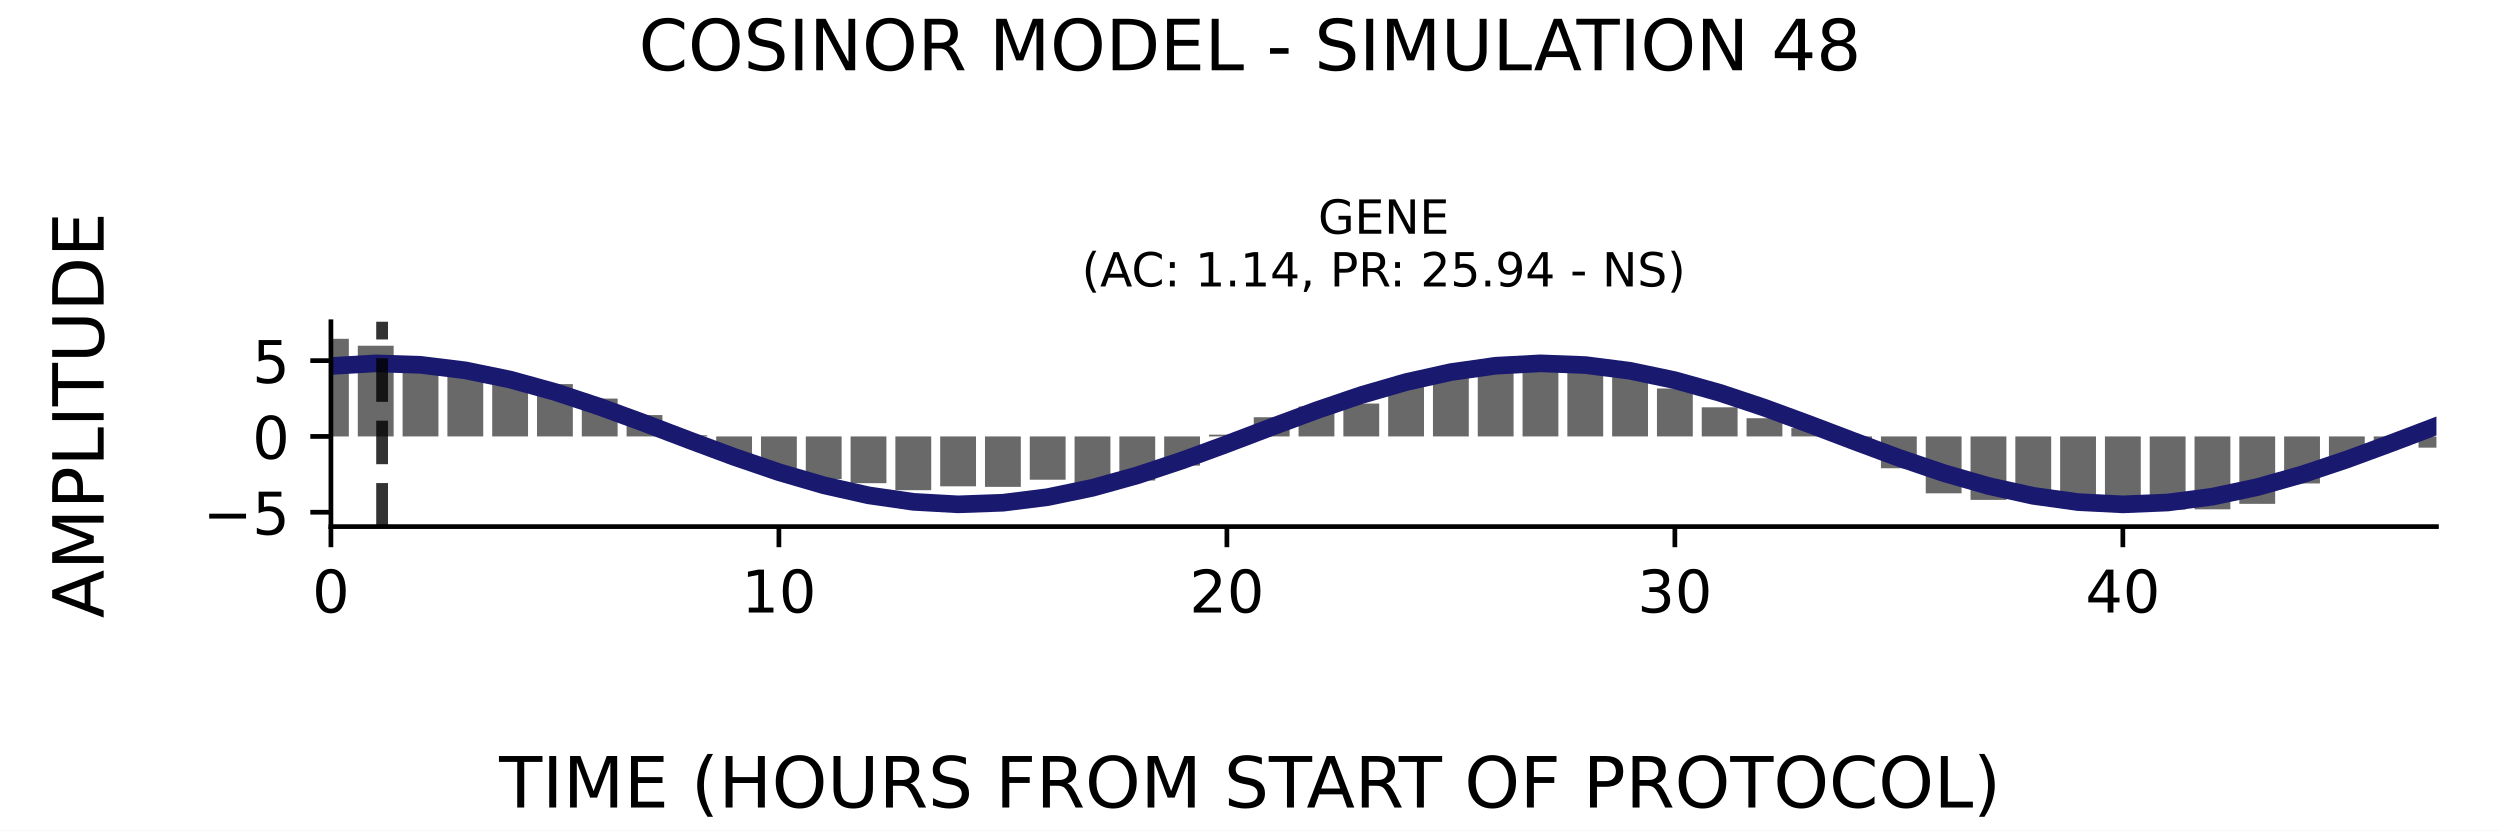
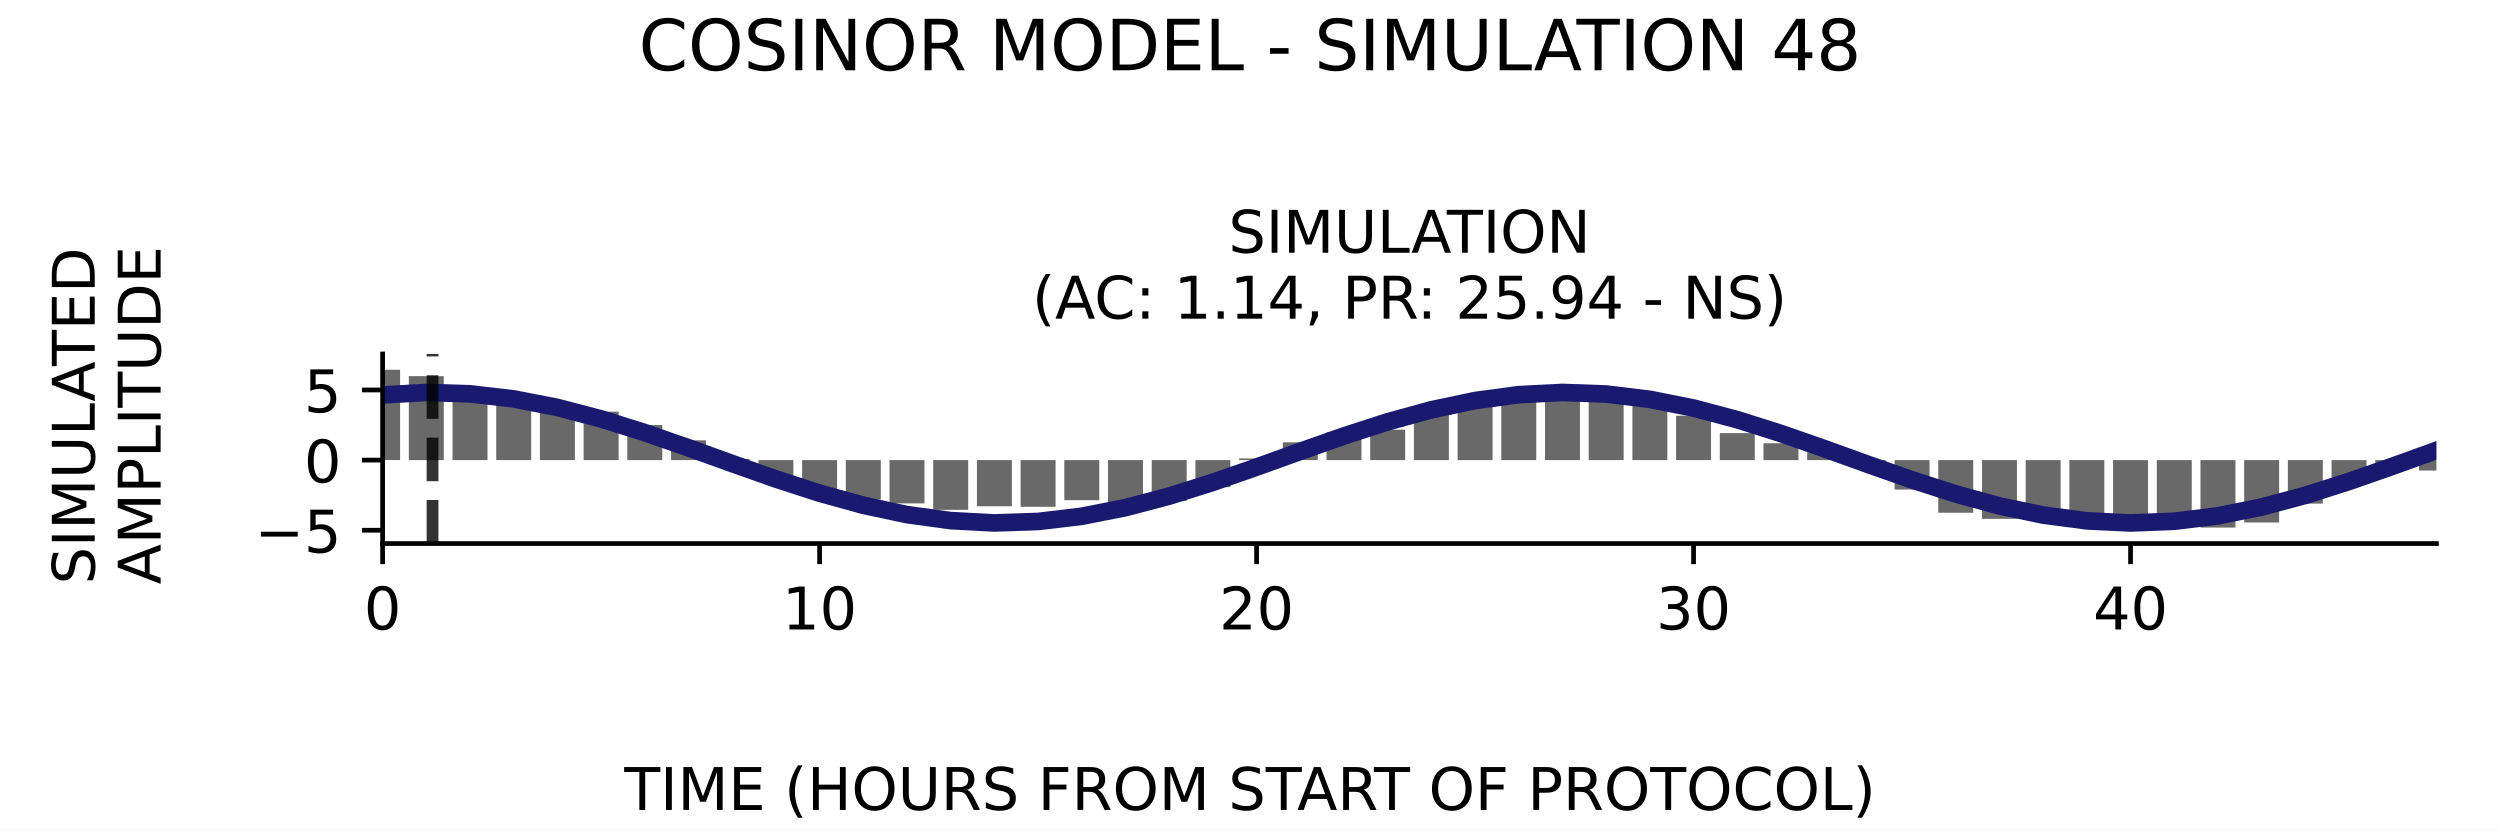
<svg xmlns="http://www.w3.org/2000/svg" xmlns:xlink="http://www.w3.org/1999/xlink" width="424.8pt" height="141.12pt" viewBox="0 0 424.8 141.12" version="1.1">
  <defs>
    <style type="text/css">*{stroke-linejoin: round; stroke-linecap: butt}</style>
  </defs>
  <g id="figure_1">
    <g id="patch_1">
      <path d="M 0 141.12  L 424.8 141.12  L 424.8 0  L 0 0  z " style="fill: #ffffff" />
    </g>
    <g id="axes_1">
      <g id="patch_2">
-         <path d="M 56.23 89.48  L 414 89.48  L 414 54.672  L 56.23 54.672  z " style="fill: #ffffff" />
+         <path d="M 65.014 92.36  L 414 92.36  L 414 60.144  L 65.014 60.144  z " style="fill: #ffffff" />
      </g>
      <g id="patch_3">
-         <path d="M 53.185 74.159  L 59.275 74.159  L 59.275 57.573  L 53.185 57.573  z " clip-path="url(#pdf76636e4c)" style="fill: #696969" />
+         <path d="M 62.044 78.18  L 67.984 78.18  L 67.984 62.829  L 62.044 62.829  z " clip-path="url(#p0084b1a63b)" style="fill: #696969" />
      </g>
      <g id="patch_4">
-         <path d="M 60.797 74.159  L 66.887 74.159  L 66.887 58.746  L 60.797 58.746  z " clip-path="url(#pdf76636e4c)" style="fill: #696969" />
+         <path d="M 69.469 78.18  L 75.409 78.18  L 75.409 63.915  L 69.469 63.915  z " clip-path="url(#p0084b1a63b)" style="fill: #696969" />
      </g>
      <g id="patch_5">
-         <path d="M 68.409 74.159  L 74.499 74.159  L 74.499 61.483  L 68.409 61.483  z " clip-path="url(#pdf76636e4c)" style="fill: #696969" />
+         <path d="M 76.894 78.18  L 82.835 78.18  L 82.835 66.448  L 76.894 66.448  z " clip-path="url(#p0084b1a63b)" style="fill: #696969" />
      </g>
      <g id="patch_6">
-         <path d="M 76.022 74.159  L 82.111 74.159  L 82.111 63.211  L 76.022 63.211  z " clip-path="url(#pdf76636e4c)" style="fill: #696969" />
+         <path d="M 84.32 78.18  L 90.26 78.18  L 90.26 68.047  L 84.32 68.047  z " clip-path="url(#p0084b1a63b)" style="fill: #696969" />
      </g>
      <g id="patch_7">
-         <path d="M 83.634 74.159  L 89.723 74.159  L 89.723 65.076  L 83.634 65.076  z " clip-path="url(#pdf76636e4c)" style="fill: #696969" />
+         <path d="M 91.745 78.18  L 97.685 78.18  L 97.685 69.773  L 91.745 69.773  z " clip-path="url(#p0084b1a63b)" style="fill: #696969" />
      </g>
      <g id="patch_8">
-         <path d="M 91.246 74.159  L 97.335 74.159  L 97.335 65.266  L 91.246 65.266  z " clip-path="url(#pdf76636e4c)" style="fill: #696969" />
+         <path d="M 99.17 78.18  L 105.11 78.18  L 105.11 69.949  L 99.17 69.949  z " clip-path="url(#p0084b1a63b)" style="fill: #696969" />
      </g>
      <g id="patch_9">
-         <path d="M 98.858 74.159  L 104.948 74.159  L 104.948 67.725  L 98.858 67.725  z " clip-path="url(#pdf76636e4c)" style="fill: #696969" />
+         <path d="M 106.595 78.18  L 112.535 78.18  L 112.535 72.225  L 106.595 72.225  z " clip-path="url(#p0084b1a63b)" style="fill: #696969" />
      </g>
      <g id="patch_10">
-         <path d="M 106.47 74.159  L 112.56 74.159  L 112.56 70.53  L 106.47 70.53  z " clip-path="url(#pdf76636e4c)" style="fill: #696969" />
+         <path d="M 114.021 78.18  L 119.961 78.18  L 119.961 74.821  L 114.021 74.821  z " clip-path="url(#p0084b1a63b)" style="fill: #696969" />
      </g>
      <g id="patch_11">
-         <path d="M 114.082 74.159  L 120.172 74.159  L 120.172 73.959  L 114.082 73.959  z " clip-path="url(#pdf76636e4c)" style="fill: #696969" />
+         <path d="M 121.446 78.18  L 127.386 78.18  L 127.386 77.995  L 121.446 77.995  z " clip-path="url(#p0084b1a63b)" style="fill: #696969" />
      </g>
      <g id="patch_12">
-         <path d="M 121.694 74.159  L 127.784 74.159  L 127.784 77.24  L 121.694 77.24  z " clip-path="url(#pdf76636e4c)" style="fill: #696969" />
+         <path d="M 128.871 78.18  L 134.811 78.18  L 134.811 81.032  L 128.871 81.032  z " clip-path="url(#p0084b1a63b)" style="fill: #696969" />
      </g>
      <g id="patch_13">
-         <path d="M 129.306 74.159  L 135.396 74.159  L 135.396 79.549  L 129.306 79.549  z " clip-path="url(#pdf76636e4c)" style="fill: #696969" />
+         <path d="M 136.296 78.18  L 142.236 78.18  L 142.236 83.169  L 136.296 83.169  z " clip-path="url(#p0084b1a63b)" style="fill: #696969" />
      </g>
      <g id="patch_14">
-         <path d="M 136.919 74.159  L 143.008 74.159  L 143.008 81.403  L 136.919 81.403  z " clip-path="url(#pdf76636e4c)" style="fill: #696969" />
+         <path d="M 143.721 78.18  L 149.662 78.18  L 149.662 84.884  L 143.721 84.884  z " clip-path="url(#p0084b1a63b)" style="fill: #696969" />
      </g>
      <g id="patch_15">
-         <path d="M 144.531 74.159  L 150.62 74.159  L 150.62 82.103  L 144.531 82.103  z " clip-path="url(#pdf76636e4c)" style="fill: #696969" />
+         <path d="M 151.147 78.18  L 157.087 78.18  L 157.087 85.533  L 151.147 85.533  z " clip-path="url(#p0084b1a63b)" style="fill: #696969" />
      </g>
      <g id="patch_16">
-         <path d="M 152.143 74.159  L 158.233 74.159  L 158.233 83.291  L 152.143 83.291  z " clip-path="url(#pdf76636e4c)" style="fill: #696969" />
+         <path d="M 158.572 78.18  L 164.512 78.18  L 164.512 86.632  L 158.572 86.632  z " clip-path="url(#p0084b1a63b)" style="fill: #696969" />
      </g>
      <g id="patch_17">
-         <path d="M 159.755 74.159  L 165.845 74.159  L 165.845 82.635  L 159.755 82.635  z " clip-path="url(#pdf76636e4c)" style="fill: #696969" />
+         <path d="M 165.997 78.18  L 171.937 78.18  L 171.937 86.025  L 165.997 86.025  z " clip-path="url(#p0084b1a63b)" style="fill: #696969" />
      </g>
      <g id="patch_18">
-         <path d="M 167.367 74.159  L 173.457 74.159  L 173.457 82.729  L 167.367 82.729  z " clip-path="url(#pdf76636e4c)" style="fill: #696969" />
+         <path d="M 173.422 78.18  L 179.363 78.18  L 179.363 86.112  L 173.422 86.112  z " clip-path="url(#p0084b1a63b)" style="fill: #696969" />
      </g>
      <g id="patch_19">
-         <path d="M 174.979 74.159  L 181.069 74.159  L 181.069 81.515  L 174.979 81.515  z " clip-path="url(#pdf76636e4c)" style="fill: #696969" />
+         <path d="M 180.848 78.18  L 186.788 78.18  L 186.788 84.989  L 180.848 84.989  z " clip-path="url(#p0084b1a63b)" style="fill: #696969" />
      </g>
      <g id="patch_20">
-         <path d="M 182.591 74.159  L 188.681 74.159  L 188.681 83.272  L 182.591 83.272  z " clip-path="url(#pdf76636e4c)" style="fill: #696969" />
+         <path d="M 188.273 78.18  L 194.213 78.18  L 194.213 86.614  L 188.273 86.614  z " clip-path="url(#p0084b1a63b)" style="fill: #696969" />
      </g>
      <g id="patch_21">
-         <path d="M 190.203 74.159  L 196.293 74.159  L 196.293 81.647  L 190.203 81.647  z " clip-path="url(#pdf76636e4c)" style="fill: #696969" />
+         <path d="M 195.698 78.18  L 201.638 78.18  L 201.638 85.111  L 195.698 85.111  z " clip-path="url(#p0084b1a63b)" style="fill: #696969" />
      </g>
      <g id="patch_22">
-         <path d="M 197.816 74.159  L 203.905 74.159  L 203.905 79.116  L 197.816 79.116  z " clip-path="url(#pdf76636e4c)" style="fill: #696969" />
+         <path d="M 203.123 78.18  L 209.064 78.18  L 209.064 82.768  L 203.123 82.768  z " clip-path="url(#p0084b1a63b)" style="fill: #696969" />
      </g>
      <g id="patch_23">
-         <path d="M 205.428 74.159  L 211.517 74.159  L 211.517 73.859  L 205.428 73.859  z " clip-path="url(#pdf76636e4c)" style="fill: #696969" />
+         <path d="M 210.549 78.18  L 216.489 78.18  L 216.489 77.902  L 210.549 77.902  z " clip-path="url(#p0084b1a63b)" style="fill: #696969" />
      </g>
      <g id="patch_24">
-         <path d="M 213.04 74.159  L 219.13 74.159  L 219.13 70.896  L 213.04 70.896  z " clip-path="url(#pdf76636e4c)" style="fill: #696969" />
+         <path d="M 217.974 78.18  L 223.914 78.18  L 223.914 75.16  L 217.974 75.16  z " clip-path="url(#p0084b1a63b)" style="fill: #696969" />
      </g>
      <g id="patch_25">
-         <path d="M 220.652 74.159  L 226.742 74.159  L 226.742 69.081  L 220.652 69.081  z " clip-path="url(#pdf76636e4c)" style="fill: #696969" />
+         <path d="M 225.399 78.18  L 231.339 78.18  L 231.339 73.48  L 225.399 73.48  z " clip-path="url(#p0084b1a63b)" style="fill: #696969" />
      </g>
      <g id="patch_26">
-         <path d="M 228.264 74.159  L 234.354 74.159  L 234.354 68.573  L 228.264 68.573  z " clip-path="url(#pdf76636e4c)" style="fill: #696969" />
+         <path d="M 232.824 78.18  L 238.764 78.18  L 238.764 73.009  L 232.824 73.009  z " clip-path="url(#p0084b1a63b)" style="fill: #696969" />
      </g>
      <g id="patch_27">
-         <path d="M 235.876 74.159  L 241.966 74.159  L 241.966 65.631  L 235.876 65.631  z " clip-path="url(#pdf76636e4c)" style="fill: #696969" />
+         <path d="M 240.25 78.18  L 246.19 78.18  L 246.19 70.287  L 240.25 70.287  z " clip-path="url(#p0084b1a63b)" style="fill: #696969" />
      </g>
      <g id="patch_28">
-         <path d="M 243.488 74.159  L 249.578 74.159  L 249.578 63.786  L 243.488 63.786  z " clip-path="url(#pdf76636e4c)" style="fill: #696969" />
+         <path d="M 247.675 78.18  L 253.615 78.18  L 253.615 68.58  L 247.675 68.58  z " clip-path="url(#p0084b1a63b)" style="fill: #696969" />
      </g>
      <g id="patch_29">
-         <path d="M 251.1 74.159  L 257.19 74.159  L 257.19 62.674  L 251.1 62.674  z " clip-path="url(#pdf76636e4c)" style="fill: #696969" />
+         <path d="M 255.1 78.18  L 261.04 78.18  L 261.04 67.55  L 255.1 67.55  z " clip-path="url(#p0084b1a63b)" style="fill: #696969" />
      </g>
      <g id="patch_30">
-         <path d="M 258.713 74.159  L 264.802 74.159  L 264.802 62.383  L 258.713 62.383  z " clip-path="url(#pdf76636e4c)" style="fill: #696969" />
+         <path d="M 262.525 78.18  L 268.465 78.18  L 268.465 67.281  L 262.525 67.281  z " clip-path="url(#p0084b1a63b)" style="fill: #696969" />
      </g>
      <g id="patch_31">
-         <path d="M 266.325 74.159  L 272.414 74.159  L 272.414 61.896  L 266.325 61.896  z " clip-path="url(#pdf76636e4c)" style="fill: #696969" />
+         <path d="M 269.95 78.18  L 275.891 78.18  L 275.891 66.83  L 269.95 66.83  z " clip-path="url(#p0084b1a63b)" style="fill: #696969" />
      </g>
      <g id="patch_32">
-         <path d="M 273.937 74.159  L 280.027 74.159  L 280.027 62.792  L 273.937 62.792  z " clip-path="url(#pdf76636e4c)" style="fill: #696969" />
+         <path d="M 277.376 78.18  L 283.316 78.18  L 283.316 67.659  L 277.376 67.659  z " clip-path="url(#p0084b1a63b)" style="fill: #696969" />
      </g>
      <g id="patch_33">
-         <path d="M 281.549 74.159  L 287.639 74.159  L 287.639 66.012  L 281.549 66.012  z " clip-path="url(#pdf76636e4c)" style="fill: #696969" />
+         <path d="M 284.801 78.18  L 290.741 78.18  L 290.741 70.639  L 284.801 70.639  z " clip-path="url(#p0084b1a63b)" style="fill: #696969" />
      </g>
      <g id="patch_34">
-         <path d="M 289.161 74.159  L 295.251 74.159  L 295.251 69.208  L 289.161 69.208  z " clip-path="url(#pdf76636e4c)" style="fill: #696969" />
+         <path d="M 292.226 78.18  L 298.166 78.18  L 298.166 73.598  L 292.226 73.598  z " clip-path="url(#p0084b1a63b)" style="fill: #696969" />
      </g>
      <g id="patch_35">
-         <path d="M 296.773 74.159  L 302.863 74.159  L 302.863 71.064  L 296.773 71.064  z " clip-path="url(#pdf76636e4c)" style="fill: #696969" />
+         <path d="M 299.651 78.18  L 305.592 78.18  L 305.592 75.316  L 299.651 75.316  z " clip-path="url(#p0084b1a63b)" style="fill: #696969" />
      </g>
      <g id="patch_36">
-         <path d="M 304.385 74.159  L 310.475 74.159  L 310.475 72.739  L 304.385 72.739  z " clip-path="url(#pdf76636e4c)" style="fill: #696969" />
+         <path d="M 307.077 78.18  L 313.017 78.18  L 313.017 76.865  L 307.077 76.865  z " clip-path="url(#p0084b1a63b)" style="fill: #696969" />
      </g>
      <g id="patch_37">
-         <path d="M 311.997 74.159  L 318.087 74.159  L 318.087 75.169  L 311.997 75.169  z " clip-path="url(#pdf76636e4c)" style="fill: #696969" />
+         <path d="M 314.502 78.18  L 320.442 78.18  L 320.442 79.115  L 314.502 79.115  z " clip-path="url(#p0084b1a63b)" style="fill: #696969" />
      </g>
      <g id="patch_38">
-         <path d="M 319.61 74.159  L 325.699 74.159  L 325.699 79.565  L 319.61 79.565  z " clip-path="url(#pdf76636e4c)" style="fill: #696969" />
+         <path d="M 321.927 78.18  L 327.867 78.18  L 327.867 83.183  L 321.927 83.183  z " clip-path="url(#p0084b1a63b)" style="fill: #696969" />
      </g>
      <g id="patch_39">
-         <path d="M 327.222 74.159  L 333.311 74.159  L 333.311 83.824  L 327.222 83.824  z " clip-path="url(#pdf76636e4c)" style="fill: #696969" />
+         <path d="M 329.352 78.18  L 335.293 78.18  L 335.293 87.125  L 329.352 87.125  z " clip-path="url(#p0084b1a63b)" style="fill: #696969" />
      </g>
      <g id="patch_40">
-         <path d="M 334.834 74.159  L 340.924 74.159  L 340.924 84.941  L 334.834 84.941  z " clip-path="url(#pdf76636e4c)" style="fill: #696969" />
+         <path d="M 336.778 78.18  L 342.718 78.18  L 342.718 88.159  L 336.778 88.159  z " clip-path="url(#p0084b1a63b)" style="fill: #696969" />
      </g>
      <g id="patch_41">
-         <path d="M 342.446 74.159  L 348.536 74.159  L 348.536 84.265  L 342.446 84.265  z " clip-path="url(#pdf76636e4c)" style="fill: #696969" />
+         <path d="M 344.203 78.18  L 350.143 78.18  L 350.143 87.533  L 344.203 87.533  z " clip-path="url(#p0084b1a63b)" style="fill: #696969" />
      </g>
      <g id="patch_42">
-         <path d="M 350.058 74.159  L 356.148 74.159  L 356.148 84.499  L 350.058 84.499  z " clip-path="url(#pdf76636e4c)" style="fill: #696969" />
+         <path d="M 351.628 78.18  L 357.568 78.18  L 357.568 87.75  L 351.628 87.75  z " clip-path="url(#p0084b1a63b)" style="fill: #696969" />
      </g>
      <g id="patch_43">
-         <path d="M 357.67 74.159  L 363.76 74.159  L 363.76 85.843  L 357.67 85.843  z " clip-path="url(#pdf76636e4c)" style="fill: #696969" />
+         <path d="M 359.053 78.18  L 364.993 78.18  L 364.993 88.993  L 359.053 88.993  z " clip-path="url(#p0084b1a63b)" style="fill: #696969" />
      </g>
      <g id="patch_44">
-         <path d="M 365.282 74.159  L 371.372 74.159  L 371.372 86.579  L 365.282 86.579  z " clip-path="url(#pdf76636e4c)" style="fill: #696969" />
+         <path d="M 366.479 78.18  L 372.419 78.18  L 372.419 89.675  L 366.479 89.675  z " clip-path="url(#p0084b1a63b)" style="fill: #696969" />
      </g>
      <g id="patch_45">
-         <path d="M 372.895 74.159  L 378.984 74.159  L 378.984 86.543  L 372.895 86.543  z " clip-path="url(#pdf76636e4c)" style="fill: #696969" />
+         <path d="M 373.904 78.18  L 379.844 78.18  L 379.844 89.642  L 373.904 89.642  z " clip-path="url(#p0084b1a63b)" style="fill: #696969" />
      </g>
      <g id="patch_46">
-         <path d="M 380.507 74.159  L 386.596 74.159  L 386.596 85.614  L 380.507 85.614  z " clip-path="url(#pdf76636e4c)" style="fill: #696969" />
+         <path d="M 381.329 78.18  L 387.269 78.18  L 387.269 88.782  L 381.329 88.782  z " clip-path="url(#p0084b1a63b)" style="fill: #696969" />
      </g>
      <g id="patch_47">
-         <path d="M 388.119 74.159  L 394.208 74.159  L 394.208 82.147  L 388.119 82.147  z " clip-path="url(#pdf76636e4c)" style="fill: #696969" />
+         <path d="M 388.754 78.18  L 394.694 78.18  L 394.694 85.573  L 388.754 85.573  z " clip-path="url(#p0084b1a63b)" style="fill: #696969" />
      </g>
      <g id="patch_48">
-         <path d="M 395.731 74.159  L 401.821 74.159  L 401.821 77.89  L 395.731 77.89  z " clip-path="url(#pdf76636e4c)" style="fill: #696969" />
+         <path d="M 396.179 78.18  L 402.12 78.18  L 402.12 81.633  L 396.179 81.633  z " clip-path="url(#p0084b1a63b)" style="fill: #696969" />
      </g>
      <g id="patch_49">
-         <path d="M 403.343 74.159  L 409.433 74.159  L 409.433 75.766  L 403.343 75.766  z " clip-path="url(#pdf76636e4c)" style="fill: #696969" />
+         <path d="M 403.605 78.18  L 409.545 78.18  L 409.545 79.667  L 403.605 79.667  z " clip-path="url(#p0084b1a63b)" style="fill: #696969" />
      </g>
      <g id="patch_50">
-         <path d="M 410.955 74.159  L 417.045 74.159  L 417.045 76.072  L 410.955 76.072  z " clip-path="url(#pdf76636e4c)" style="fill: #696969" />
+         <path d="M 411.03 78.18  L 416.97 78.18  L 416.97 79.951  L 411.03 79.951  z " clip-path="url(#p0084b1a63b)" style="fill: #696969" />
      </g>
      <g id="matplotlib.axis_1">
        <g id="xtick_1">
          <g id="line2d_1">
            <defs>
-               <path id="m07a72675f8" d="M 0 0  L 0 3.5  " style="stroke: #000000; stroke-width: 0.8" />
+               <path id="m12c81a3245" d="M 0 0  L 0 3.5  " style="stroke: #000000; stroke-width: 0.8" />
            </defs>
            <g>
-               <use xlink:href="#m07a72675f8" x="56.23" y="89.48" style="stroke: #000000; stroke-width: 0.8" />
+               <use xlink:href="#m12c81a3245" x="65.014" y="92.36" style="stroke: #000000; stroke-width: 0.8" />
            </g>
          </g>
          <g id="text_1">
-             <g transform="translate(53.04875 104.0784) scale(0.1 -0.1)">
+             <g transform="translate(61.83275 106.9584) scale(0.1 -0.1)">
              <defs>
                <path id="DejaVuSans-30" d="M 2034 4250  Q 1547 4250 1301 3770  Q 1056 3291 1056 2328  Q 1056 1369 1301 889  Q 1547 409 2034 409  Q 2525 409 2770 889  Q 3016 1369 3016 2328  Q 3016 3291 2770 3770  Q 2525 4250 2034 4250  z M 2034 4750  Q 2819 4750 3233 4129  Q 3647 3509 3647 2328  Q 3647 1150 3233 529  Q 2819 -91 2034 -91  Q 1250 -91 836 529  Q 422 1150 422 2328  Q 422 3509 836 4129  Q 1250 4750 2034 4750  z " transform="scale(0.015625)" />
              </defs>
              <use xlink:href="#DejaVuSans-30" />
            </g>
          </g>
        </g>
        <g id="xtick_2">
          <g id="line2d_2">
            <g>
-               <use xlink:href="#m07a72675f8" x="132.351" y="89.48" style="stroke: #000000; stroke-width: 0.8" />
+               <use xlink:href="#m12c81a3245" x="139.266" y="92.36" style="stroke: #000000; stroke-width: 0.8" />
            </g>
          </g>
          <g id="text_2">
-             <g transform="translate(125.9888 104.0784) scale(0.1 -0.1)">
+             <g transform="translate(132.9038 106.9584) scale(0.1 -0.1)">
              <defs>
                <path id="DejaVuSans-31" d="M 794 531  L 1825 531  L 1825 4091  L 703 3866  L 703 4441  L 1819 4666  L 2450 4666  L 2450 531  L 3481 531  L 3481 0  L 794 0  L 794 531  z " transform="scale(0.015625)" />
              </defs>
              <use xlink:href="#DejaVuSans-31" />
              <use xlink:href="#DejaVuSans-30" x="63.623" />
            </g>
          </g>
        </g>
        <g id="xtick_3">
          <g id="line2d_3">
            <g>
-               <use xlink:href="#m07a72675f8" x="208.473" y="89.48" style="stroke: #000000; stroke-width: 0.8" />
+               <use xlink:href="#m12c81a3245" x="213.519" y="92.36" style="stroke: #000000; stroke-width: 0.8" />
            </g>
          </g>
          <g id="text_3">
-             <g transform="translate(202.1101 104.0784) scale(0.1 -0.1)">
+             <g transform="translate(207.1562 106.9584) scale(0.1 -0.1)">
              <defs>
                <path id="DejaVuSans-32" d="M 1228 531  L 3431 531  L 3431 0  L 469 0  L 469 531  Q 828 903 1448 1529  Q 2069 2156 2228 2338  Q 2531 2678 2651 2914  Q 2772 3150 2772 3378  Q 2772 3750 2511 3984  Q 2250 4219 1831 4219  Q 1534 4219 1204 4116  Q 875 4013 500 3803  L 500 4441  Q 881 4594 1212 4672  Q 1544 4750 1819 4750  Q 2544 4750 2975 4387  Q 3406 4025 3406 3419  Q 3406 3131 3298 2873  Q 3191 2616 2906 2266  Q 2828 2175 2409 1742  Q 1991 1309 1228 531  z " transform="scale(0.015625)" />
              </defs>
              <use xlink:href="#DejaVuSans-32" />
              <use xlink:href="#DejaVuSans-30" x="63.623" />
            </g>
          </g>
        </g>
        <g id="xtick_4">
          <g id="line2d_4">
            <g>
-               <use xlink:href="#m07a72675f8" x="284.594" y="89.48" style="stroke: #000000; stroke-width: 0.8" />
+               <use xlink:href="#m12c81a3245" x="287.771" y="92.36" style="stroke: #000000; stroke-width: 0.8" />
            </g>
          </g>
          <g id="text_4">
-             <g transform="translate(278.2313 104.0784) scale(0.1 -0.1)">
+             <g transform="translate(281.4085 106.9584) scale(0.1 -0.1)">
              <defs>
                <path id="DejaVuSans-33" d="M 2597 2516  Q 3050 2419 3304 2112  Q 3559 1806 3559 1356  Q 3559 666 3084 287  Q 2609 -91 1734 -91  Q 1441 -91 1130 -33  Q 819 25 488 141  L 488 750  Q 750 597 1062 519  Q 1375 441 1716 441  Q 2309 441 2620 675  Q 2931 909 2931 1356  Q 2931 1769 2642 2001  Q 2353 2234 1838 2234  L 1294 2234  L 1294 2753  L 1863 2753  Q 2328 2753 2575 2939  Q 2822 3125 2822 3475  Q 2822 3834 2567 4026  Q 2313 4219 1838 4219  Q 1578 4219 1281 4162  Q 984 4106 628 3988  L 628 4550  Q 988 4650 1302 4700  Q 1616 4750 1894 4750  Q 2613 4750 3031 4423  Q 3450 4097 3450 3541  Q 3450 3153 3228 2886  Q 3006 2619 2597 2516  z " transform="scale(0.015625)" />
              </defs>
              <use xlink:href="#DejaVuSans-33" />
              <use xlink:href="#DejaVuSans-30" x="63.623" />
            </g>
          </g>
        </g>
        <g id="xtick_5">
          <g id="line2d_5">
            <g>
-               <use xlink:href="#m07a72675f8" x="360.715" y="89.48" style="stroke: #000000; stroke-width: 0.8" />
+               <use xlink:href="#m12c81a3245" x="362.023" y="92.36" style="stroke: #000000; stroke-width: 0.8" />
            </g>
          </g>
          <g id="text_5">
-             <g transform="translate(354.3526 104.0784) scale(0.1 -0.1)">
+             <g transform="translate(355.6609 106.9584) scale(0.1 -0.1)">
              <defs>
                <path id="DejaVuSans-34" d="M 2419 4116  L 825 1625  L 2419 1625  L 2419 4116  z M 2253 4666  L 3047 4666  L 3047 1625  L 3713 1625  L 3713 1100  L 3047 1100  L 3047 0  L 2419 0  L 2419 1100  L 313 1100  L 313 1709  L 2253 4666  z " transform="scale(0.015625)" />
              </defs>
              <use xlink:href="#DejaVuSans-34" />
              <use xlink:href="#DejaVuSans-30" x="63.623" />
            </g>
          </g>
        </g>
      </g>
      <g id="matplotlib.axis_2">
        <g id="ytick_1">
          <g id="line2d_6">
            <defs>
-               <path id="ma96737b2d0" d="M 0 0  L -3.5 0  " style="stroke: #000000; stroke-width: 0.8" />
+               <path id="m907ea40574" d="M 0 0  L -3.5 0  " style="stroke: #000000; stroke-width: 0.8" />
            </defs>
            <g>
-               <use xlink:href="#ma96737b2d0" x="56.23" y="87.037" style="stroke: #000000; stroke-width: 0.8" />
+               <use xlink:href="#m907ea40574" x="65.014" y="90.099" style="stroke: #000000; stroke-width: 0.8" />
            </g>
          </g>
          <g id="text_6">
-             <g transform="translate(34.48781 90.83627) scale(0.1 -0.1)">
+             <g transform="translate(43.27181 93.89819) scale(0.1 -0.1)">
              <defs>
                <path id="DejaVuSans-2212" d="M 678 2272  L 4684 2272  L 4684 1741  L 678 1741  L 678 2272  z " transform="scale(0.015625)" />
                <path id="DejaVuSans-35" d="M 691 4666  L 3169 4666  L 3169 4134  L 1269 4134  L 1269 2991  Q 1406 3038 1543 3061  Q 1681 3084 1819 3084  Q 2600 3084 3056 2656  Q 3513 2228 3513 1497  Q 3513 744 3044 326  Q 2575 -91 1722 -91  Q 1428 -91 1123 -41  Q 819 9 494 109  L 494 744  Q 775 591 1075 516  Q 1375 441 1709 441  Q 2250 441 2565 725  Q 2881 1009 2881 1497  Q 2881 1984 2565 2268  Q 2250 2553 1709 2553  Q 1456 2553 1204 2497  Q 953 2441 691 2322  L 691 4666  z " transform="scale(0.015625)" />
              </defs>
              <use xlink:href="#DejaVuSans-2212" />
              <use xlink:href="#DejaVuSans-35" x="83.789" />
            </g>
          </g>
        </g>
        <g id="ytick_2">
          <g id="line2d_7">
            <g>
-               <use xlink:href="#ma96737b2d0" x="56.23" y="74.159" style="stroke: #000000; stroke-width: 0.8" />
+               <use xlink:href="#m907ea40574" x="65.014" y="78.18" style="stroke: #000000; stroke-width: 0.8" />
            </g>
          </g>
          <g id="text_7">
-             <g transform="translate(42.8675 77.95792) scale(0.1 -0.1)">
+             <g transform="translate(51.6515 81.97883) scale(0.1 -0.1)">
              <use xlink:href="#DejaVuSans-30" />
            </g>
          </g>
        </g>
        <g id="ytick_3">
          <g id="line2d_8">
            <g>
-               <use xlink:href="#ma96737b2d0" x="56.23" y="61.28" style="stroke: #000000; stroke-width: 0.8" />
+               <use xlink:href="#m907ea40574" x="65.014" y="66.26" style="stroke: #000000; stroke-width: 0.8" />
            </g>
          </g>
          <g id="text_8">
-             <g transform="translate(42.8675 65.07956) scale(0.1 -0.1)">
+             <g transform="translate(51.6515 70.05947) scale(0.1 -0.1)">
              <use xlink:href="#DejaVuSans-35" />
            </g>
          </g>
        </g>
      </g>
      <g id="line2d_9">
-         <path d="M 56.23 62.192  L 63.842 61.743  L 71.454 61.993  L 79.066 62.928  L 86.679 64.493  L 94.291 66.597  L 101.903 69.116  L 109.515 71.904  L 117.127 74.799  L 124.739 77.63  L 132.351 80.232  L 139.963 82.455  L 147.576 84.167  L 155.188 85.27  L 162.8 85.698  L 170.412 85.426  L 178.024 84.471  L 185.636 82.889  L 193.248 80.771  L 200.86 78.241  L 208.473 75.447  L 216.085 72.552  L 223.697 69.726  L 231.309 67.132  L 238.921 64.923  L 246.533 63.228  L 254.145 62.145  L 261.757 61.738  L 269.37 62.03  L 276.982 63.005  L 284.594 64.605  L 292.206 66.738  L 299.818 69.278  L 307.43 72.077  L 315.042 74.972  L 322.654 77.794  L 330.267 80.378  L 337.879 82.573  L 345.491 84.251  L 353.103 85.315  L 360.715 85.701  L 368.327 85.388  L 375.939 84.393  L 383.551 82.776  L 391.164 80.629  L 398.776 78.079  L 406.388 75.275  L 414 72.379  " clip-path="url(#pdf76636e4c)" style="fill: none; stroke: #191970; stroke-width: 3; stroke-linecap: square" />
+         <path d="M 65.014 67.104  L 72.439 66.688  L 79.864 66.92  L 87.29 67.785  L 94.715 69.234  L 102.14 71.181  L 109.565 73.513  L 116.991 76.093  L 124.416 78.772  L 131.841 81.392  L 139.266 83.801  L 146.692 85.858  L 154.117 87.443  L 161.542 88.463  L 168.967 88.859  L 176.393 88.608  L 183.818 87.724  L 191.243 86.259  L 198.668 84.299  L 206.093 81.958  L 213.519 79.372  L 220.944 76.693  L 228.369 74.077  L 235.794 71.676  L 243.22 69.632  L 250.645 68.063  L 258.07 67.061  L 265.495 66.684  L 272.921 66.954  L 280.346 67.856  L 287.771 69.338  L 295.196 71.311  L 302.621 73.662  L 310.047 76.253  L 317.472 78.932  L 324.897 81.544  L 332.322 83.936  L 339.748 85.967  L 347.173 87.521  L 354.598 88.505  L 362.023 88.862  L 369.449 88.573  L 376.874 87.652  L 384.299 86.155  L 391.724 84.168  L 399.15 81.808  L 406.575 79.212  L 414 76.533  " clip-path="url(#p0084b1a63b)" style="fill: none; stroke: #191970; stroke-width: 3; stroke-linecap: square" />
      </g>
      <g id="line2d_10">
-         <path d="M 64.927 89.48  L 64.927 54.672  " clip-path="url(#pdf76636e4c)" style="fill: none; stroke-dasharray: 7.4,3.2; stroke-dashoffset: 0; stroke: #000000; stroke-opacity: 0.8; stroke-width: 2" />
+         <path d="M 73.497 92.36  L 73.497 60.144  " clip-path="url(#p0084b1a63b)" style="fill: none; stroke-dasharray: 7.4,3.2; stroke-dashoffset: 0; stroke: #000000; stroke-opacity: 0.8; stroke-width: 2" />
      </g>
      <g id="patch_51">
-         <path d="M 56.23 89.48  L 56.23 54.672  " style="fill: none; stroke: #000000; stroke-width: 0.8; stroke-linejoin: miter; stroke-linecap: square" />
+         <path d="M 65.014 92.36  L 65.014 60.144  " style="fill: none; stroke: #000000; stroke-width: 0.8; stroke-linejoin: miter; stroke-linecap: square" />
      </g>
      <g id="patch_52">
-         <path d="M 56.23 89.48  L 414 89.48  " style="fill: none; stroke: #000000; stroke-width: 0.8; stroke-linejoin: miter; stroke-linecap: square" />
+         <path d="M 65.014 92.36  L 414 92.36  " style="fill: none; stroke: #000000; stroke-width: 0.8; stroke-linejoin: miter; stroke-linecap: square" />
      </g>
      <g id="text_9">
-         <g transform="translate(223.9681 39.71375) scale(0.08 -0.08)">
+         <g transform="translate(208.7476 42.94619) scale(0.1 -0.1)">
          <defs>
-             <path id="DejaVuSans-47" d="M 3809 666  L 3809 1919  L 2778 1919  L 2778 2438  L 4434 2438  L 4434 434  Q 4069 175 3628 42  Q 3188 -91 2688 -91  Q 1594 -91 976 548  Q 359 1188 359 2328  Q 359 3472 976 4111  Q 1594 4750 2688 4750  Q 3144 4750 3555 4637  Q 3966 4525 4313 4306  L 4313 3634  Q 3963 3931 3569 4081  Q 3175 4231 2741 4231  Q 1884 4231 1454 3753  Q 1025 3275 1025 2328  Q 1025 1384 1454 906  Q 1884 428 2741 428  Q 3075 428 3337 486  Q 3600 544 3809 666  z " transform="scale(0.015625)" />
-             <path id="DejaVuSans-45" d="M 628 4666  L 3578 4666  L 3578 4134  L 1259 4134  L 1259 2753  L 3481 2753  L 3481 2222  L 1259 2222  L 1259 531  L 3634 531  L 3634 0  L 628 0  L 628 4666  z " transform="scale(0.015625)" />
+             <path id="DejaVuSans-53" d="M 3425 4513  L 3425 3897  Q 3066 4069 2747 4153  Q 2428 4238 2131 4238  Q 1616 4238 1336 4038  Q 1056 3838 1056 3469  Q 1056 3159 1242 3001  Q 1428 2844 1947 2747  L 2328 2669  Q 3034 2534 3370 2195  Q 3706 1856 3706 1288  Q 3706 609 3251 259  Q 2797 -91 1919 -91  Q 1588 -91 1214 -16  Q 841 59 441 206  L 441 856  Q 825 641 1194 531  Q 1563 422 1919 422  Q 2459 422 2753 634  Q 3047 847 3047 1241  Q 3047 1584 2836 1778  Q 2625 1972 2144 2069  L 1759 2144  Q 1053 2284 737 2584  Q 422 2884 422 3419  Q 422 4038 858 4394  Q 1294 4750 2059 4750  Q 2388 4750 2728 4690  Q 3069 4631 3425 4513  z " transform="scale(0.015625)" />
+             <path id="DejaVuSans-49" d="M 628 4666  L 1259 4666  L 1259 0  L 628 0  L 628 4666  z " transform="scale(0.015625)" />
+             <path id="DejaVuSans-4d" d="M 628 4666  L 1569 4666  L 2759 1491  L 3956 4666  L 4897 4666  L 4897 0  L 4281 0  L 4281 4097  L 3078 897  L 2444 897  L 1241 4097  L 1241 0  L 628 0  L 628 4666  z " transform="scale(0.015625)" />
+             <path id="DejaVuSans-55" d="M 556 4666  L 1191 4666  L 1191 1831  Q 1191 1081 1462 751  Q 1734 422 2344 422  Q 2950 422 3222 751  Q 3494 1081 3494 1831  L 3494 4666  L 4128 4666  L 4128 1753  Q 4128 841 3676 375  Q 3225 -91 2344 -91  Q 1459 -91 1007 375  Q 556 841 556 1753  L 556 4666  z " transform="scale(0.015625)" />
+             <path id="DejaVuSans-4c" d="M 628 4666  L 1259 4666  L 1259 531  L 3531 531  L 3531 0  L 628 0  L 628 4666  z " transform="scale(0.015625)" />
+             <path id="DejaVuSans-41" d="M 2188 4044  L 1331 1722  L 3047 1722  L 2188 4044  z M 1831 4666  L 2547 4666  L 4325 0  L 3669 0  L 3244 1197  L 1141 1197  L 716 0  L 50 0  L 1831 4666  z " transform="scale(0.015625)" />
+             <path id="DejaVuSans-54" d="M -19 4666  L 3928 4666  L 3928 4134  L 2272 4134  L 2272 0  L 1638 0  L 1638 4134  L -19 4134  L -19 4666  z " transform="scale(0.015625)" />
+             <path id="DejaVuSans-4f" d="M 2522 4238  Q 1834 4238 1429 3725  Q 1025 3213 1025 2328  Q 1025 1447 1429 934  Q 1834 422 2522 422  Q 3209 422 3611 934  Q 4013 1447 4013 2328  Q 4013 3213 3611 3725  Q 3209 4238 2522 4238  z M 2522 4750  Q 3503 4750 4090 4092  Q 4678 3434 4678 2328  Q 4678 1225 4090 567  Q 3503 -91 2522 -91  Q 1538 -91 948 565  Q 359 1222 359 2328  Q 359 3434 948 4092  Q 1538 4750 2522 4750  z " transform="scale(0.015625)" />
            <path id="DejaVuSans-4e" d="M 628 4666  L 1478 4666  L 3547 763  L 3547 4666  L 4159 4666  L 4159 0  L 3309 0  L 1241 3903  L 1241 0  L 628 0  L 628 4666  z " transform="scale(0.015625)" />
          </defs>
-           <use xlink:href="#DejaVuSans-47" />
-           <use xlink:href="#DejaVuSans-45" x="77.49" />
-           <use xlink:href="#DejaVuSans-4e" x="140.674" />
-           <use xlink:href="#DejaVuSans-45" x="215.479" />
-         </g>
-         <g transform="translate(183.8131 48.672) scale(0.08 -0.08)">
+           <use xlink:href="#DejaVuSans-53" />
+           <use xlink:href="#DejaVuSans-49" x="63.477" />
+           <use xlink:href="#DejaVuSans-4d" x="92.969" />
+           <use xlink:href="#DejaVuSans-55" x="179.248" />
+           <use xlink:href="#DejaVuSans-4c" x="252.441" />
+           <use xlink:href="#DejaVuSans-41" x="310.404" />
+           <use xlink:href="#DejaVuSans-54" x="371.062" />
+           <use xlink:href="#DejaVuSans-49" x="432.146" />
+           <use xlink:href="#DejaVuSans-4f" x="461.639" />
+           <use xlink:href="#DejaVuSans-4e" x="540.35" />
+         </g>
+         <g transform="translate(175.3797 54.144) scale(0.1 -0.1)">
          <defs>
            <path id="DejaVuSans-28" d="M 1984 4856  Q 1566 4138 1362 3434  Q 1159 2731 1159 2009  Q 1159 1288 1364 580  Q 1569 -128 1984 -844  L 1484 -844  Q 1016 -109 783 600  Q 550 1309 550 2009  Q 550 2706 781 3412  Q 1013 4119 1484 4856  L 1984 4856  z " transform="scale(0.015625)" />
-             <path id="DejaVuSans-41" d="M 2188 4044  L 1331 1722  L 3047 1722  L 2188 4044  z M 1831 4666  L 2547 4666  L 4325 0  L 3669 0  L 3244 1197  L 1141 1197  L 716 0  L 50 0  L 1831 4666  z " transform="scale(0.015625)" />
            <path id="DejaVuSans-43" d="M 4122 4306  L 4122 3641  Q 3803 3938 3442 4084  Q 3081 4231 2675 4231  Q 1875 4231 1450 3742  Q 1025 3253 1025 2328  Q 1025 1406 1450 917  Q 1875 428 2675 428  Q 3081 428 3442 575  Q 3803 722 4122 1019  L 4122 359  Q 3791 134 3420 21  Q 3050 -91 2638 -91  Q 1578 -91 968 557  Q 359 1206 359 2328  Q 359 3453 968 4101  Q 1578 4750 2638 4750  Q 3056 4750 3426 4639  Q 3797 4528 4122 4306  z " transform="scale(0.015625)" />
            <path id="DejaVuSans-3a" d="M 750 794  L 1409 794  L 1409 0  L 750 0  L 750 794  z M 750 3309  L 1409 3309  L 1409 2516  L 750 2516  L 750 3309  z " transform="scale(0.015625)" />
            <path id="DejaVuSans-20" transform="scale(0.015625)" />
            <path id="DejaVuSans-2e" d="M 684 794  L 1344 794  L 1344 0  L 684 0  L 684 794  z " transform="scale(0.015625)" />
            <path id="DejaVuSans-2c" d="M 750 794  L 1409 794  L 1409 256  L 897 -744  L 494 -744  L 750 256  L 750 794  z " transform="scale(0.015625)" />
            <path id="DejaVuSans-50" d="M 1259 4147  L 1259 2394  L 2053 2394  Q 2494 2394 2734 2622  Q 2975 2850 2975 3272  Q 2975 3691 2734 3919  Q 2494 4147 2053 4147  L 1259 4147  z M 628 4666  L 2053 4666  Q 2838 4666 3239 4311  Q 3641 3956 3641 3272  Q 3641 2581 3239 2228  Q 2838 1875 2053 1875  L 1259 1875  L 1259 0  L 628 0  L 628 4666  z " transform="scale(0.015625)" />
            <path id="DejaVuSans-52" d="M 2841 2188  Q 3044 2119 3236 1894  Q 3428 1669 3622 1275  L 4263 0  L 3584 0  L 2988 1197  Q 2756 1666 2539 1819  Q 2322 1972 1947 1972  L 1259 1972  L 1259 0  L 628 0  L 628 4666  L 2053 4666  Q 2853 4666 3247 4331  Q 3641 3997 3641 3322  Q 3641 2881 3436 2590  Q 3231 2300 2841 2188  z M 1259 4147  L 1259 2491  L 2053 2491  Q 2509 2491 2742 2702  Q 2975 2913 2975 3322  Q 2975 3731 2742 3939  Q 2509 4147 2053 4147  L 1259 4147  z " transform="scale(0.015625)" />
            <path id="DejaVuSans-39" d="M 703 97  L 703 672  Q 941 559 1184 500  Q 1428 441 1663 441  Q 2288 441 2617 861  Q 2947 1281 2994 2138  Q 2813 1869 2534 1725  Q 2256 1581 1919 1581  Q 1219 1581 811 2004  Q 403 2428 403 3163  Q 403 3881 828 4315  Q 1253 4750 1959 4750  Q 2769 4750 3195 4129  Q 3622 3509 3622 2328  Q 3622 1225 3098 567  Q 2575 -91 1691 -91  Q 1453 -91 1209 -44  Q 966 3 703 97  z M 1959 2075  Q 2384 2075 2632 2365  Q 2881 2656 2881 3163  Q 2881 3666 2632 3958  Q 2384 4250 1959 4250  Q 1534 4250 1286 3958  Q 1038 3666 1038 3163  Q 1038 2656 1286 2365  Q 1534 2075 1959 2075  z " transform="scale(0.015625)" />
            <path id="DejaVuSans-2d" d="M 313 2009  L 1997 2009  L 1997 1497  L 313 1497  L 313 2009  z " transform="scale(0.015625)" />
-             <path id="DejaVuSans-53" d="M 3425 4513  L 3425 3897  Q 3066 4069 2747 4153  Q 2428 4238 2131 4238  Q 1616 4238 1336 4038  Q 1056 3838 1056 3469  Q 1056 3159 1242 3001  Q 1428 2844 1947 2747  L 2328 2669  Q 3034 2534 3370 2195  Q 3706 1856 3706 1288  Q 3706 609 3251 259  Q 2797 -91 1919 -91  Q 1588 -91 1214 -16  Q 841 59 441 206  L 441 856  Q 825 641 1194 531  Q 1563 422 1919 422  Q 2459 422 2753 634  Q 3047 847 3047 1241  Q 3047 1584 2836 1778  Q 2625 1972 2144 2069  L 1759 2144  Q 1053 2284 737 2584  Q 422 2884 422 3419  Q 422 4038 858 4394  Q 1294 4750 2059 4750  Q 2388 4750 2728 4690  Q 3069 4631 3425 4513  z " transform="scale(0.015625)" />
            <path id="DejaVuSans-29" d="M 513 4856  L 1013 4856  Q 1481 4119 1714 3412  Q 1947 2706 1947 2009  Q 1947 1309 1714 600  Q 1481 -109 1013 -844  L 513 -844  Q 928 -128 1133 580  Q 1338 1288 1338 2009  Q 1338 2731 1133 3434  Q 928 4138 513 4856  z " transform="scale(0.015625)" />
          </defs>
          <use xlink:href="#DejaVuSans-28" />
          <use xlink:href="#DejaVuSans-41" x="39.014" />
          <use xlink:href="#DejaVuSans-43" x="105.672" />
          <use xlink:href="#DejaVuSans-3a" x="175.496" />
          <use xlink:href="#DejaVuSans-20" x="209.188" />
          <use xlink:href="#DejaVuSans-31" x="240.975" />
          <use xlink:href="#DejaVuSans-2e" x="304.598" />
          <use xlink:href="#DejaVuSans-31" x="336.385" />
          <use xlink:href="#DejaVuSans-34" x="400.008" />
          <use xlink:href="#DejaVuSans-2c" x="463.631" />
          <use xlink:href="#DejaVuSans-20" x="495.418" />
          <use xlink:href="#DejaVuSans-50" x="527.205" />
          <use xlink:href="#DejaVuSans-52" x="587.508" />
          <use xlink:href="#DejaVuSans-3a" x="653.865" />
          <use xlink:href="#DejaVuSans-20" x="687.557" />
          <use xlink:href="#DejaVuSans-32" x="719.344" />
          <use xlink:href="#DejaVuSans-35" x="782.967" />
          <use xlink:href="#DejaVuSans-2e" x="846.59" />
          <use xlink:href="#DejaVuSans-39" x="878.377" />
          <use xlink:href="#DejaVuSans-34" x="942" />
          <use xlink:href="#DejaVuSans-20" x="1005.623" />
          <use xlink:href="#DejaVuSans-2d" x="1037.41" />
          <use xlink:href="#DejaVuSans-20" x="1073.494" />
          <use xlink:href="#DejaVuSans-4e" x="1105.281" />
          <use xlink:href="#DejaVuSans-53" x="1180.086" />
          <use xlink:href="#DejaVuSans-29" x="1243.562" />
        </g>
      </g>
    </g>
    <g id="text_10">
      <g transform="translate(108.5344 11.94052) scale(0.12 -0.12)">
        <defs>
-           <path id="DejaVuSans-4f" d="M 2522 4238  Q 1834 4238 1429 3725  Q 1025 3213 1025 2328  Q 1025 1447 1429 934  Q 1834 422 2522 422  Q 3209 422 3611 934  Q 4013 1447 4013 2328  Q 4013 3213 3611 3725  Q 3209 4238 2522 4238  z M 2522 4750  Q 3503 4750 4090 4092  Q 4678 3434 4678 2328  Q 4678 1225 4090 567  Q 3503 -91 2522 -91  Q 1538 -91 948 565  Q 359 1222 359 2328  Q 359 3434 948 4092  Q 1538 4750 2522 4750  z " transform="scale(0.015625)" />
-           <path id="DejaVuSans-49" d="M 628 4666  L 1259 4666  L 1259 0  L 628 0  L 628 4666  z " transform="scale(0.015625)" />
-           <path id="DejaVuSans-4d" d="M 628 4666  L 1569 4666  L 2759 1491  L 3956 4666  L 4897 4666  L 4897 0  L 4281 0  L 4281 4097  L 3078 897  L 2444 897  L 1241 4097  L 1241 0  L 628 0  L 628 4666  z " transform="scale(0.015625)" />
          <path id="DejaVuSans-44" d="M 1259 4147  L 1259 519  L 2022 519  Q 2988 519 3436 956  Q 3884 1394 3884 2338  Q 3884 3275 3436 3711  Q 2988 4147 2022 4147  L 1259 4147  z M 628 4666  L 1925 4666  Q 3281 4666 3915 4102  Q 4550 3538 4550 2338  Q 4550 1131 3912 565  Q 3275 0 1925 0  L 628 0  L 628 4666  z " transform="scale(0.015625)" />
-           <path id="DejaVuSans-4c" d="M 628 4666  L 1259 4666  L 1259 531  L 3531 531  L 3531 0  L 628 0  L 628 4666  z " transform="scale(0.015625)" />
-           <path id="DejaVuSans-55" d="M 556 4666  L 1191 4666  L 1191 1831  Q 1191 1081 1462 751  Q 1734 422 2344 422  Q 2950 422 3222 751  Q 3494 1081 3494 1831  L 3494 4666  L 4128 4666  L 4128 1753  Q 4128 841 3676 375  Q 3225 -91 2344 -91  Q 1459 -91 1007 375  Q 556 841 556 1753  L 556 4666  z " transform="scale(0.015625)" />
-           <path id="DejaVuSans-54" d="M -19 4666  L 3928 4666  L 3928 4134  L 2272 4134  L 2272 0  L 1638 0  L 1638 4134  L -19 4134  L -19 4666  z " transform="scale(0.015625)" />
+           <path id="DejaVuSans-45" d="M 628 4666  L 3578 4666  L 3578 4134  L 1259 4134  L 1259 2753  L 3481 2753  L 3481 2222  L 1259 2222  L 1259 531  L 3634 531  L 3634 0  L 628 0  L 628 4666  z " transform="scale(0.015625)" />
          <path id="DejaVuSans-38" d="M 2034 2216  Q 1584 2216 1326 1975  Q 1069 1734 1069 1313  Q 1069 891 1326 650  Q 1584 409 2034 409  Q 2484 409 2743 651  Q 3003 894 3003 1313  Q 3003 1734 2745 1975  Q 2488 2216 2034 2216  z M 1403 2484  Q 997 2584 770 2862  Q 544 3141 544 3541  Q 544 4100 942 4425  Q 1341 4750 2034 4750  Q 2731 4750 3128 4425  Q 3525 4100 3525 3541  Q 3525 3141 3298 2862  Q 3072 2584 2669 2484  Q 3125 2378 3379 2068  Q 3634 1759 3634 1313  Q 3634 634 3220 271  Q 2806 -91 2034 -91  Q 1263 -91 848 271  Q 434 634 434 1313  Q 434 1759 690 2068  Q 947 2378 1403 2484  z M 1172 3481  Q 1172 3119 1398 2916  Q 1625 2713 2034 2713  Q 2441 2713 2670 2916  Q 2900 3119 2900 3481  Q 2900 3844 2670 4047  Q 2441 4250 2034 4250  Q 1625 4250 1398 4047  Q 1172 3844 1172 3481  z " transform="scale(0.015625)" />
        </defs>
        <use xlink:href="#DejaVuSans-43" />
        <use xlink:href="#DejaVuSans-4f" x="69.824" />
        <use xlink:href="#DejaVuSans-53" x="148.535" />
        <use xlink:href="#DejaVuSans-49" x="212.012" />
        <use xlink:href="#DejaVuSans-4e" x="241.504" />
        <use xlink:href="#DejaVuSans-4f" x="316.309" />
        <use xlink:href="#DejaVuSans-52" x="395.02" />
        <use xlink:href="#DejaVuSans-20" x="464.502" />
        <use xlink:href="#DejaVuSans-4d" x="496.289" />
        <use xlink:href="#DejaVuSans-4f" x="582.568" />
        <use xlink:href="#DejaVuSans-44" x="661.279" />
        <use xlink:href="#DejaVuSans-45" x="738.281" />
        <use xlink:href="#DejaVuSans-4c" x="801.465" />
        <use xlink:href="#DejaVuSans-20" x="857.178" />
        <use xlink:href="#DejaVuSans-2d" x="888.965" />
        <use xlink:href="#DejaVuSans-20" x="925.049" />
        <use xlink:href="#DejaVuSans-53" x="956.836" />
        <use xlink:href="#DejaVuSans-49" x="1020.312" />
        <use xlink:href="#DejaVuSans-4d" x="1049.805" />
        <use xlink:href="#DejaVuSans-55" x="1136.084" />
        <use xlink:href="#DejaVuSans-4c" x="1209.277" />
        <use xlink:href="#DejaVuSans-41" x="1267.24" />
        <use xlink:href="#DejaVuSans-54" x="1327.898" />
        <use xlink:href="#DejaVuSans-49" x="1388.982" />
        <use xlink:href="#DejaVuSans-4f" x="1418.475" />
        <use xlink:href="#DejaVuSans-4e" x="1497.186" />
        <use xlink:href="#DejaVuSans-20" x="1571.99" />
        <use xlink:href="#DejaVuSans-34" x="1603.777" />
        <use xlink:href="#DejaVuSans-38" x="1667.4" />
      </g>
    </g>
    <g id="text_11">
-       <g transform="translate(84.81656 137.2132) scale(0.12 -0.12)">
+       <g transform="translate(106.0805 137.6291) scale(0.1 -0.1)">
        <defs>
          <path id="DejaVuSans-48" d="M 628 4666  L 1259 4666  L 1259 2753  L 3553 2753  L 3553 4666  L 4184 4666  L 4184 0  L 3553 0  L 3553 2222  L 1259 2222  L 1259 0  L 628 0  L 628 4666  z " transform="scale(0.015625)" />
          <path id="DejaVuSans-46" d="M 628 4666  L 3309 4666  L 3309 4134  L 1259 4134  L 1259 2759  L 3109 2759  L 3109 2228  L 1259 2228  L 1259 0  L 628 0  L 628 4666  z " transform="scale(0.015625)" />
        </defs>
        <use xlink:href="#DejaVuSans-54" />
        <use xlink:href="#DejaVuSans-49" x="61.084" />
        <use xlink:href="#DejaVuSans-4d" x="90.576" />
        <use xlink:href="#DejaVuSans-45" x="176.855" />
        <use xlink:href="#DejaVuSans-20" x="240.039" />
        <use xlink:href="#DejaVuSans-28" x="271.826" />
        <use xlink:href="#DejaVuSans-48" x="310.84" />
        <use xlink:href="#DejaVuSans-4f" x="386.035" />
        <use xlink:href="#DejaVuSans-55" x="464.746" />
        <use xlink:href="#DejaVuSans-52" x="537.939" />
        <use xlink:href="#DejaVuSans-53" x="607.422" />
        <use xlink:href="#DejaVuSans-20" x="670.898" />
        <use xlink:href="#DejaVuSans-46" x="702.686" />
        <use xlink:href="#DejaVuSans-52" x="760.205" />
        <use xlink:href="#DejaVuSans-4f" x="829.688" />
        <use xlink:href="#DejaVuSans-4d" x="908.398" />
        <use xlink:href="#DejaVuSans-20" x="994.678" />
        <use xlink:href="#DejaVuSans-53" x="1026.465" />
        <use xlink:href="#DejaVuSans-54" x="1089.941" />
        <use xlink:href="#DejaVuSans-41" x="1143.275" />
        <use xlink:href="#DejaVuSans-52" x="1211.684" />
        <use xlink:href="#DejaVuSans-54" x="1273.916" />
        <use xlink:href="#DejaVuSans-20" x="1335" />
        <use xlink:href="#DejaVuSans-4f" x="1366.787" />
        <use xlink:href="#DejaVuSans-46" x="1445.498" />
        <use xlink:href="#DejaVuSans-20" x="1503.018" />
        <use xlink:href="#DejaVuSans-50" x="1534.805" />
        <use xlink:href="#DejaVuSans-52" x="1595.107" />
        <use xlink:href="#DejaVuSans-4f" x="1664.59" />
        <use xlink:href="#DejaVuSans-54" x="1743.301" />
        <use xlink:href="#DejaVuSans-4f" x="1804.385" />
        <use xlink:href="#DejaVuSans-43" x="1883.096" />
        <use xlink:href="#DejaVuSans-4f" x="1952.92" />
        <use xlink:href="#DejaVuSans-4c" x="2031.631" />
        <use xlink:href="#DejaVuSans-29" x="2087.344" />
      </g>
    </g>
    <g id="text_12">
-       <g transform="translate(17.61413 105.0394) rotate(-90) scale(0.12 -0.12)">
+       <g transform="translate(16.09444 99.29281) rotate(-90) scale(0.1 -0.1)">
+         <use xlink:href="#DejaVuSans-53" />
+         <use xlink:href="#DejaVuSans-49" x="63.477" />
+         <use xlink:href="#DejaVuSans-4d" x="92.969" />
+         <use xlink:href="#DejaVuSans-55" x="179.248" />
+         <use xlink:href="#DejaVuSans-4c" x="252.441" />
+         <use xlink:href="#DejaVuSans-41" x="310.404" />
+         <use xlink:href="#DejaVuSans-54" x="371.062" />
+         <use xlink:href="#DejaVuSans-45" x="432.146" />
+         <use xlink:href="#DejaVuSans-44" x="495.33" />
+       </g>
+       <g transform="translate(27.29225 99.29281) rotate(-90) scale(0.1 -0.1)">
        <use xlink:href="#DejaVuSans-41" />
        <use xlink:href="#DejaVuSans-4d" x="68.408" />
        <use xlink:href="#DejaVuSans-50" x="154.688" />
        <use xlink:href="#DejaVuSans-4c" x="214.99" />
        <use xlink:href="#DejaVuSans-49" x="270.703" />
        <use xlink:href="#DejaVuSans-54" x="300.195" />
        <use xlink:href="#DejaVuSans-55" x="361.279" />
        <use xlink:href="#DejaVuSans-44" x="434.473" />
        <use xlink:href="#DejaVuSans-45" x="511.475" />
      </g>
    </g>
  </g>
  <defs>
-     <clipPath id="pdf76636e4c">
-       <rect x="56.23" y="54.672" width="357.77" height="34.808" />
+     <clipPath id="p0084b1a63b">
+       <rect x="65.014" y="60.144" width="348.986" height="32.216" />
    </clipPath>
  </defs>
</svg>
